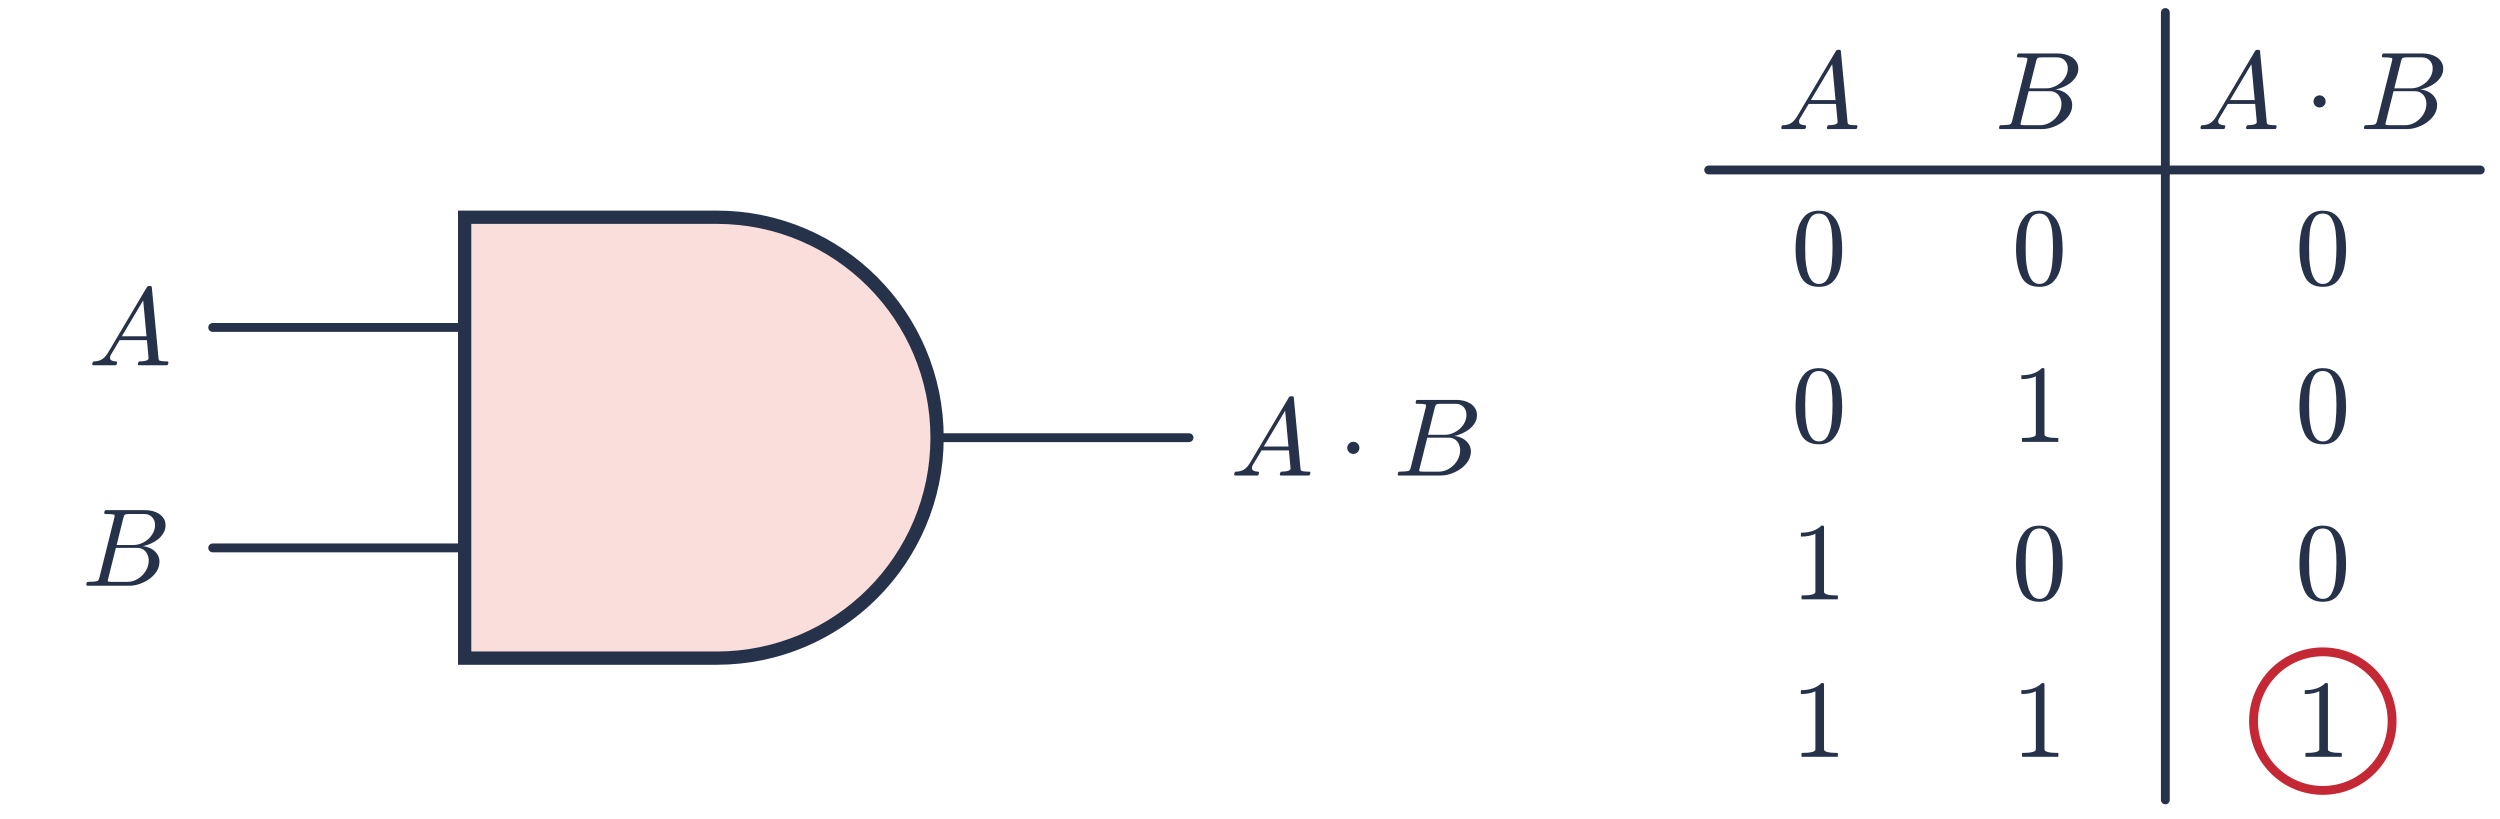
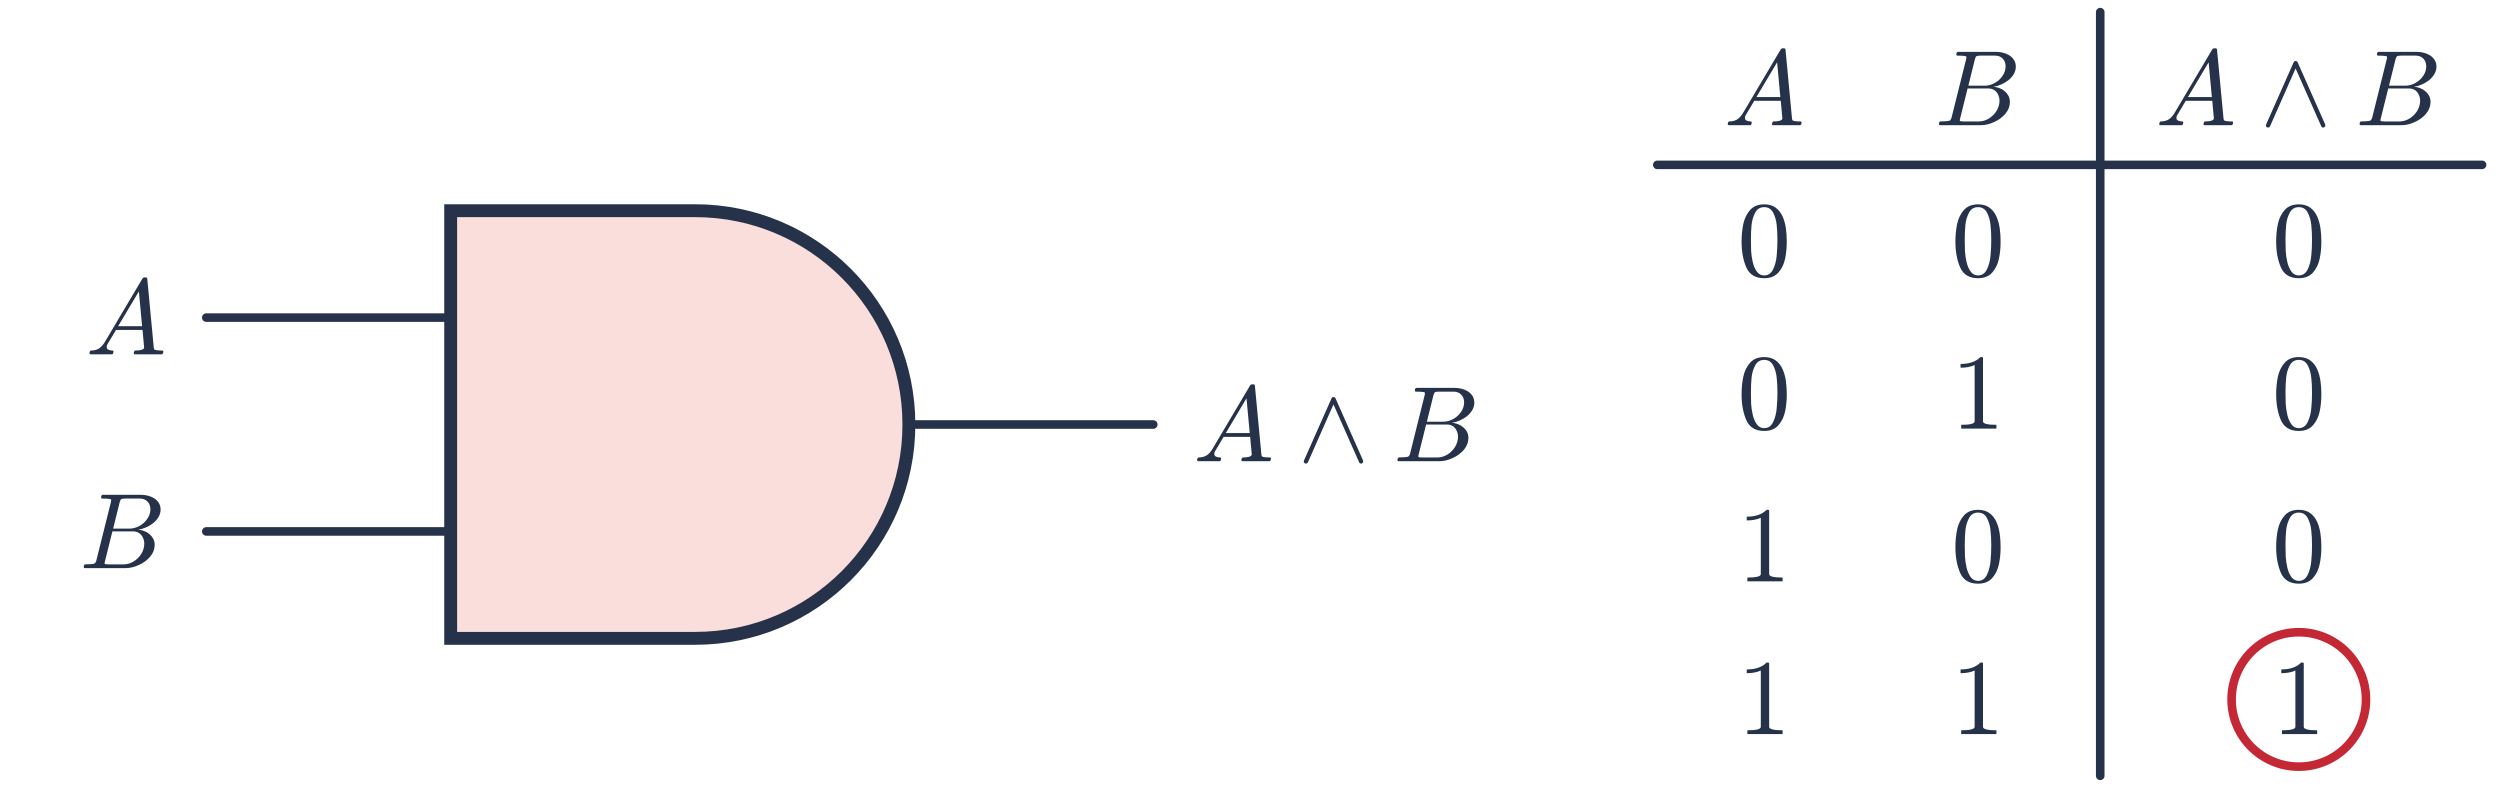
- <svg xmlns="http://www.w3.org/2000/svg" width="301.143" height="98.576" viewBox="-73 -73 225.857 73.932">
+ <svg xmlns="http://www.w3.org/2000/svg" width="310.479" height="98.576" viewBox="-73 -73 232.859 73.932">
  <g fill="#26324a" stroke="#26324a" stroke-linecap="round" stroke-miterlimit="10" stroke-width=".4">
    <path fill="#fadedc" stroke-width="1.2" d="M-31.022-13.542h22.763c11 0 19.916-8.917 19.916-19.917S2.74-53.375-8.259-53.375h-22.763Z" />
    <g stroke-width=".8">
      <path fill="none" d="M-53.784-43.417h22.762" />
      <path d="M-28.60-13.54L-30.57-13.54Q-30.67-13.54-30.67-13.67L-30.67-13.67Q-30.63-13.89-30.54-13.89L-30.54-13.89Q-30.14-13.89-29.84-14.05Q-29.55-14.22-29.33-14.55L-29.33-14.55Q-29.31-14.57-29.31-14.57L-29.31-14.57L-25.74-20.59Q-25.67-20.70-25.55-20.70L-25.55-20.70L-25.42-20.70Q-25.39-20.70-25.36-20.69Q-25.33-20.68-25.31-20.65Q-25.29-20.62-25.29-20.59L-25.29-20.59L-24.68-14.13Q-24.68-14.09-24.64-14.00L-24.64-14.00Q-24.54-13.89-23.89-13.89L-23.89-13.89Q-23.79-13.89-23.79-13.76L-23.79-13.76Q-23.82-13.63-23.85-13.59Q-23.87-13.54-23.96-13.54L-23.96-13.54L-26.46-13.54Q-26.55-13.54-26.55-13.67L-26.55-13.67Q-26.50-13.89-26.42-13.89L-26.42-13.89Q-25.63-13.89-25.58-14.16L-25.58-14.16L-25.73-15.81L-28.20-15.81L-29.00-14.47Q-29.07-14.36-29.07-14.22L-29.07-14.22Q-29.07-14.04-28.91-13.97Q-28.74-13.89-28.53-13.89L-28.53-13.89Q-28.43-13.89-28.43-13.76L-28.43-13.76Q-28.47-13.62-28.49-13.58Q-28.51-13.54-28.60-13.54L-28.60-13.54ZM-26.07-19.40L-28.00-16.16L-25.77-16.16L-26.07-19.40Z" fill="#26324a" stroke="none" transform="translate(-33.995 -26.459)" />
    </g>
    <g stroke-width=".8">
      <path fill="none" d="M-53.784-23.5h22.762" />
      <path d="M-26.72-13.54L-30.52-13.54Q-30.62-13.54-30.62-13.67L-30.62-13.67Q-30.62-13.70-30.60-13.76Q-30.59-13.82-30.56-13.85Q-30.54-13.89-30.49-13.89L-30.49-13.89Q-30.21-13.89-30.00-13.91Q-29.79-13.92-29.64-13.96L-29.64-13.96Q-29.52-14.01-29.45-14.23L-29.45-14.23L-28.08-19.72Q-28.06-19.82-28.06-19.86L-28.06-19.86Q-28.06-19.97-28.18-19.98L-28.18-19.98Q-28.37-20.02-28.90-20.02L-28.90-20.02Q-29.00-20.02-29.00-20.15L-29.00-20.15Q-29.00-20.18-28.98-20.24Q-28.97-20.30-28.94-20.34Q-28.91-20.37-28.87-20.37L-28.87-20.37L-25.29-20.37Q-24.96-20.37-24.64-20.29Q-24.32-20.21-24.05-20.04Q-23.78-19.86-23.62-19.60Q-23.46-19.34-23.46-18.99L-23.46-18.99Q-23.46-18.62-23.66-18.29Q-23.85-17.97-24.15-17.73Q-24.46-17.49-24.81-17.34Q-25.17-17.18-25.55-17.11L-25.55-17.11Q-25.28-17.11-25.00-17.00Q-24.72-16.90-24.50-16.71Q-24.28-16.53-24.14-16.27Q-24.01-16.01-24.01-15.71L-24.01-15.71Q-24.01-15.11-24.43-14.61Q-24.85-14.11-25.49-13.83Q-26.12-13.54-26.72-13.54L-26.72-13.54ZM-28.68-13.97L-28.68-13.97Q-28.68-13.89-28.34-13.89L-28.34-13.89L-26.91-13.89Q-26.42-13.89-25.97-14.16Q-25.52-14.44-25.25-14.88Q-24.98-15.33-24.98-15.82L-24.98-15.82Q-24.98-16.12-25.11-16.39Q-25.23-16.65-25.47-16.81Q-25.70-16.96-26.00-16.96L-26.00-16.96L-27.95-16.96L-28.64-14.19Q-28.68-14.05-28.68-13.97ZM-27.27-19.68L-27.88-17.22L-26.36-17.22Q-25.89-17.22-25.43-17.47Q-24.98-17.71-24.70-18.13Q-24.41-18.55-24.41-19.02L-24.41-19.02Q-24.41-19.46-24.68-19.74Q-24.95-20.02-25.38-20.02L-25.38-20.02L-26.75-20.02Q-27.02-20.02-27.12-19.97Q-27.21-19.92-27.27-19.68L-27.27-19.68Z" fill="#26324a" stroke="none" transform="translate(-34.582 -6.542)" />
    </g>
    <g stroke-width=".8">
      <path fill="none" d="M11.657-33.459H34.42" />
      <g fill="#26324a" stroke="none">
        <path d="M-28.60-13.54L-30.57-13.54Q-30.67-13.54-30.67-13.67L-30.67-13.67Q-30.63-13.89-30.54-13.89L-30.54-13.89Q-30.14-13.89-29.84-14.05Q-29.55-14.22-29.33-14.55L-29.33-14.55Q-29.31-14.57-29.31-14.57L-29.31-14.57L-25.74-20.59Q-25.67-20.70-25.55-20.70L-25.55-20.70L-25.42-20.70Q-25.39-20.70-25.36-20.69Q-25.33-20.68-25.31-20.65Q-25.29-20.62-25.29-20.59L-25.29-20.59L-24.68-14.13Q-24.68-14.09-24.64-14.00L-24.64-14.00Q-24.54-13.89-23.89-13.89L-23.89-13.89Q-23.79-13.89-23.79-13.76L-23.79-13.76Q-23.82-13.63-23.85-13.59Q-23.87-13.54-23.96-13.54L-23.96-13.54L-26.46-13.54Q-26.55-13.54-26.55-13.67L-26.55-13.67Q-26.50-13.89-26.42-13.89L-26.42-13.89Q-25.63-13.89-25.58-14.16L-25.58-14.16L-25.73-15.81L-28.20-15.81L-29.00-14.47Q-29.07-14.36-29.07-14.22L-29.07-14.22Q-29.07-14.04-28.91-13.97Q-28.74-13.89-28.53-13.89L-28.53-13.89Q-28.43-13.89-28.43-13.76L-28.43-13.76Q-28.47-13.62-28.49-13.58Q-28.51-13.54-28.60-13.54L-28.60-13.54ZM-26.07-19.40L-28.00-16.16L-25.77-16.16L-26.07-19.40Z" transform="translate(69.174 -16.5)" stroke="none" />
-         <path d="M-20.46-16.04L-20.46-16.04Q-20.46-16.18-20.39-16.31Q-20.31-16.44-20.18-16.52Q-20.05-16.59-19.91-16.59L-19.91-16.59Q-19.77-16.59-19.64-16.52Q-19.51-16.44-19.43-16.31Q-19.36-16.18-19.36-16.04L-19.36-16.04Q-19.36-15.82-19.52-15.65Q-19.68-15.49-19.91-15.49L-19.91-15.49Q-20.13-15.49-20.30-15.65Q-20.46-15.82-20.46-16.04Z" transform="translate(69.174 -16.5)" stroke="none" />
-         <path d="M-12.00-13.54L-15.80-13.54Q-15.90-13.54-15.90-13.67L-15.90-13.67Q-15.89-13.70-15.88-13.76Q-15.87-13.82-15.84-13.85Q-15.82-13.89-15.77-13.89L-15.77-13.89Q-15.48-13.89-15.27-13.91Q-15.06-13.92-14.92-13.96L-14.92-13.96Q-14.80-14.01-14.73-14.23L-14.73-14.23L-13.36-19.72Q-13.34-19.82-13.34-19.86L-13.34-19.86Q-13.34-19.97-13.46-19.98L-13.46-19.98Q-13.65-20.02-14.18-20.02L-14.18-20.02Q-14.28-20.02-14.28-20.15L-14.28-20.15Q-14.27-20.18-14.26-20.24Q-14.24-20.30-14.22-20.34Q-14.19-20.37-14.15-20.37L-14.15-20.37L-10.57-20.37Q-10.24-20.37-9.92-20.29Q-9.60-20.21-9.33-20.04Q-9.06-19.86-8.90-19.60Q-8.74-19.34-8.74-18.99L-8.74-18.99Q-8.74-18.62-8.93-18.29Q-9.13-17.97-9.43-17.73Q-9.74-17.49-10.09-17.34Q-10.45-17.18-10.83-17.11L-10.83-17.11Q-10.56-17.11-10.28-17.00Q-10.00-16.90-9.78-16.71Q-9.56-16.53-9.42-16.27Q-9.29-16.01-9.29-15.71L-9.29-15.71Q-9.29-15.11-9.71-14.61Q-10.13-14.11-10.77-13.83Q-11.40-13.54-12.00-13.54L-12.00-13.54ZM-13.96-13.97L-13.96-13.97Q-13.96-13.89-13.62-13.89L-13.62-13.89L-12.19-13.89Q-11.70-13.89-11.25-14.16Q-10.80-14.44-10.53-14.88Q-10.26-15.33-10.26-15.82L-10.26-15.82Q-10.26-16.12-10.38-16.39Q-10.51-16.65-10.74-16.81Q-10.98-16.96-11.28-16.96L-11.28-16.96L-13.23-16.96L-13.92-14.19Q-13.96-14.05-13.96-13.97ZM-12.55-19.68L-13.16-17.22L-11.64-17.22Q-11.16-17.22-10.71-17.47Q-10.26-17.71-9.97-18.13Q-9.69-18.55-9.69-19.02L-9.69-19.02Q-9.69-19.46-9.96-19.74Q-10.23-20.02-10.66-20.02L-10.66-20.02L-12.03-20.02Q-12.30-20.02-12.39-19.97Q-12.49-19.92-12.55-19.68L-12.55-19.68Z" transform="translate(69.174 -16.5)" stroke="none" />
+         <path d="M-20.74-13.52L-20.74-13.52Q-20.74-13.57-20.72-13.60L-20.72-13.60L-18.15-19.40Q-18.10-19.52-17.97-19.52L-17.97-19.52Q-17.85-19.52-17.78-19.40L-17.78-19.40L-15.21-13.60Q-15.20-13.57-15.20-13.52L-15.20-13.52Q-15.20-13.43-15.26-13.38Q-15.32-13.32-15.40-13.32L-15.40-13.32Q-15.52-13.32-15.58-13.44L-15.58-13.44L-17.97-18.83L-20.35-13.44Q-20.42-13.32-20.54-13.32L-20.54-13.32Q-20.62-13.32-20.68-13.38Q-20.74-13.44-20.74-13.52Z" transform="translate(69.174 -16.5)" stroke="none" />
+         <path d="M-8.11-13.54L-11.91-13.54Q-12.01-13.54-12.01-13.67L-12.01-13.67Q-12.01-13.70-11.99-13.76Q-11.98-13.82-11.95-13.85Q-11.93-13.89-11.88-13.89L-11.88-13.89Q-11.60-13.89-11.39-13.91Q-11.18-13.92-11.03-13.96L-11.03-13.96Q-10.91-14.01-10.84-14.23L-10.84-14.23L-9.47-19.72Q-9.45-19.82-9.45-19.86L-9.45-19.86Q-9.45-19.97-9.57-19.98L-9.57-19.98Q-9.76-20.02-10.29-20.02L-10.29-20.02Q-10.39-20.02-10.39-20.15L-10.39-20.15Q-10.38-20.18-10.37-20.24Q-10.36-20.30-10.33-20.34Q-10.30-20.37-10.26-20.37L-10.26-20.37L-6.68-20.37Q-6.35-20.37-6.03-20.29Q-5.71-20.21-5.44-20.04Q-5.17-19.86-5.01-19.60Q-4.85-19.34-4.85-18.99L-4.85-18.99Q-4.85-18.62-5.05-18.29Q-5.24-17.97-5.54-17.73Q-5.85-17.49-6.20-17.34Q-6.56-17.18-6.94-17.11L-6.94-17.11Q-6.67-17.11-6.39-17.00Q-6.11-16.90-5.89-16.71Q-5.67-16.53-5.53-16.27Q-5.40-16.01-5.40-15.71L-5.40-15.71Q-5.40-15.11-5.82-14.61Q-6.24-14.11-6.88-13.83Q-7.51-13.54-8.11-13.54L-8.11-13.54ZM-10.07-13.97L-10.07-13.97Q-10.07-13.89-9.73-13.89L-9.73-13.89L-8.30-13.89Q-7.81-13.89-7.36-14.16Q-6.91-14.44-6.64-14.88Q-6.37-15.33-6.37-15.82L-6.37-15.82Q-6.37-16.12-6.50-16.39Q-6.62-16.65-6.85-16.81Q-7.09-16.96-7.39-16.96L-7.39-16.96L-9.34-16.96L-10.03-14.19Q-10.07-14.05-10.07-13.97ZM-8.66-19.68L-9.27-17.22L-7.75-17.22Q-7.27-17.22-6.82-17.47Q-6.37-17.71-6.09-18.13Q-5.80-18.55-5.80-19.02L-5.80-19.02Q-5.80-19.46-6.07-19.74Q-6.34-20.02-6.77-20.02L-6.77-20.02L-8.14-20.02Q-8.41-20.02-8.50-19.97Q-8.60-19.92-8.66-19.68L-8.66-19.68Z" transform="translate(69.174 -16.5)" stroke="none" />
      </g>
    </g>
    <path d="M-28.52-13.32L-28.52-13.32Q-29.75-13.32-30.19-14.33Q-30.63-15.34-30.63-16.73L-30.63-16.73Q-30.63-17.60-30.47-18.37Q-30.31-19.13-29.84-19.67Q-29.37-20.20-28.52-20.20L-28.52-20.20Q-27.86-20.20-27.44-19.88Q-27.02-19.56-26.80-19.05Q-26.58-18.54-26.50-17.95Q-26.42-17.37-26.42-16.73L-26.42-16.73Q-26.42-15.87-26.58-15.12Q-26.74-14.37-27.20-13.85Q-27.67-13.32-28.52-13.32ZM-28.52-13.58L-28.52-13.58Q-27.97-13.58-27.69-14.15Q-27.42-14.72-27.36-15.42Q-27.29-16.11-27.29-16.89L-27.29-16.89Q-27.29-17.64-27.36-18.28Q-27.42-18.91-27.69-19.43Q-27.96-19.94-28.52-19.94L-28.52-19.94Q-29.09-19.94-29.36-19.43Q-29.64-18.91-29.70-18.28Q-29.76-17.64-29.76-16.89L-29.76-16.89Q-29.76-16.33-29.74-15.84Q-29.71-15.35-29.59-14.82Q-29.47-14.30-29.21-13.94Q-28.95-13.58-28.52-13.58Z" fill="#26324a" stroke="none" transform="translate(119.847 -33.766)" />
    <path d="M-28.52-13.32L-28.52-13.32Q-29.75-13.32-30.19-14.33Q-30.63-15.34-30.63-16.73L-30.63-16.73Q-30.63-17.60-30.47-18.37Q-30.31-19.13-29.84-19.67Q-29.37-20.20-28.52-20.20L-28.52-20.20Q-27.86-20.20-27.44-19.88Q-27.02-19.56-26.80-19.05Q-26.58-18.54-26.50-17.95Q-26.42-17.37-26.42-16.73L-26.42-16.73Q-26.42-15.87-26.58-15.12Q-26.74-14.37-27.20-13.85Q-27.67-13.32-28.52-13.32ZM-28.52-13.58L-28.52-13.58Q-27.97-13.58-27.69-14.15Q-27.42-14.72-27.36-15.42Q-27.29-16.11-27.29-16.89L-27.29-16.89Q-27.29-17.64-27.36-18.28Q-27.42-18.91-27.69-19.43Q-27.96-19.94-28.52-19.94L-28.52-19.94Q-29.09-19.94-29.36-19.43Q-29.64-18.91-29.70-18.28Q-29.76-17.64-29.76-16.89L-29.76-16.89Q-29.76-16.33-29.74-15.84Q-29.71-15.35-29.59-14.82Q-29.47-14.30-29.21-13.94Q-28.95-13.58-28.52-13.58Z" fill="#26324a" stroke="none" transform="translate(139.764 -33.766)" />
-     <path d="M-28.52-13.32L-28.52-13.32Q-29.75-13.32-30.19-14.33Q-30.63-15.34-30.63-16.73L-30.63-16.73Q-30.63-17.60-30.47-18.37Q-30.31-19.13-29.84-19.67Q-29.37-20.20-28.52-20.20L-28.52-20.20Q-27.86-20.20-27.44-19.88Q-27.02-19.56-26.80-19.05Q-26.58-18.54-26.50-17.95Q-26.42-17.37-26.42-16.73L-26.42-16.73Q-26.42-15.87-26.58-15.12Q-26.74-14.37-27.20-13.85Q-27.67-13.32-28.52-13.32ZM-28.52-13.58L-28.52-13.58Q-27.97-13.58-27.69-14.15Q-27.42-14.72-27.36-15.42Q-27.29-16.11-27.29-16.89L-27.29-16.89Q-27.29-17.64-27.36-18.28Q-27.42-18.91-27.69-19.43Q-27.96-19.94-28.52-19.94L-28.52-19.94Q-29.09-19.94-29.36-19.43Q-29.64-18.91-29.70-18.28Q-29.76-17.64-29.76-16.89L-29.76-16.89Q-29.76-16.33-29.74-15.84Q-29.71-15.35-29.59-14.82Q-29.47-14.30-29.21-13.94Q-28.95-13.58-28.52-13.58Z" fill="#26324a" stroke="none" transform="translate(165.371 -33.766)" />
+     <path d="M-28.52-13.32L-28.52-13.32Q-29.75-13.32-30.19-14.33Q-30.63-15.34-30.63-16.73L-30.63-16.73Q-30.63-17.60-30.47-18.37Q-30.31-19.13-29.84-19.67Q-29.37-20.20-28.52-20.20L-28.52-20.20Q-27.86-20.20-27.44-19.88Q-27.02-19.56-26.80-19.05Q-26.58-18.54-26.50-17.95Q-26.42-17.37-26.42-16.73L-26.42-16.73Q-26.42-15.87-26.58-15.12Q-26.74-14.37-27.20-13.85Q-27.67-13.32-28.52-13.32ZM-28.52-13.58L-28.52-13.58Q-27.97-13.58-27.69-14.15Q-27.42-14.72-27.36-15.42Q-27.29-16.11-27.29-16.89L-27.29-16.89Q-27.29-17.64-27.36-18.28Q-27.42-18.91-27.69-19.43Q-27.96-19.94-28.52-19.94L-28.52-19.94Q-29.09-19.94-29.36-19.43Q-29.64-18.91-29.70-18.28Q-29.76-17.64-29.76-16.89L-29.76-16.89Q-29.76-16.33-29.74-15.84Q-29.71-15.35-29.59-14.82Q-29.47-14.30-29.21-13.94Q-28.95-13.58-28.52-13.58Z" fill="#26324a" stroke="none" transform="translate(169.64 -33.766)" />
    <path d="M-28.52-13.32L-28.52-13.32Q-29.75-13.32-30.19-14.33Q-30.63-15.34-30.63-16.73L-30.63-16.73Q-30.63-17.60-30.47-18.37Q-30.31-19.13-29.84-19.67Q-29.37-20.20-28.52-20.20L-28.52-20.20Q-27.86-20.20-27.44-19.88Q-27.02-19.56-26.80-19.05Q-26.58-18.54-26.50-17.95Q-26.42-17.37-26.42-16.73L-26.42-16.73Q-26.42-15.87-26.58-15.12Q-26.74-14.37-27.20-13.85Q-27.67-13.32-28.52-13.32ZM-28.52-13.58L-28.52-13.58Q-27.97-13.58-27.69-14.15Q-27.42-14.72-27.36-15.42Q-27.29-16.11-27.29-16.89L-27.29-16.89Q-27.29-17.64-27.36-18.28Q-27.42-18.91-27.69-19.43Q-27.96-19.94-28.52-19.94L-28.52-19.94Q-29.09-19.94-29.36-19.43Q-29.64-18.91-29.70-18.28Q-29.76-17.64-29.76-16.89L-29.76-16.89Q-29.76-16.33-29.74-15.84Q-29.71-15.35-29.59-14.82Q-29.47-14.30-29.21-13.94Q-28.95-13.58-28.52-13.58Z" fill="#26324a" stroke="none" transform="translate(119.847 -19.54)" />
    <path d="M-26.81-13.54L-30.09-13.54L-30.09-13.89Q-28.84-13.89-28.84-14.21L-28.84-14.21L-28.84-19.46Q-29.36-19.21-30.15-19.21L-30.15-19.21L-30.15-19.56Q-28.93-19.56-28.30-20.20L-28.30-20.20L-28.16-20.20Q-28.13-20.20-28.09-20.18Q-28.06-20.15-28.06-20.11L-28.06-20.11L-28.06-14.21Q-28.06-13.89-26.81-13.89L-26.81-13.89L-26.81-13.54Z" fill="#26324a" stroke="none" transform="translate(139.764 -19.54)" />
-     <path d="M-28.52-13.32L-28.52-13.32Q-29.75-13.32-30.19-14.33Q-30.63-15.34-30.63-16.73L-30.63-16.73Q-30.63-17.60-30.47-18.37Q-30.31-19.13-29.84-19.67Q-29.37-20.20-28.52-20.20L-28.52-20.20Q-27.86-20.20-27.44-19.88Q-27.02-19.56-26.80-19.05Q-26.58-18.54-26.50-17.95Q-26.42-17.37-26.42-16.73L-26.42-16.73Q-26.42-15.87-26.58-15.12Q-26.74-14.37-27.20-13.85Q-27.67-13.32-28.52-13.32ZM-28.52-13.58L-28.52-13.58Q-27.97-13.58-27.69-14.15Q-27.42-14.72-27.36-15.42Q-27.29-16.11-27.29-16.89L-27.29-16.89Q-27.29-17.64-27.36-18.28Q-27.42-18.91-27.69-19.43Q-27.96-19.94-28.52-19.94L-28.52-19.94Q-29.09-19.94-29.36-19.43Q-29.64-18.91-29.70-18.28Q-29.76-17.64-29.76-16.89L-29.76-16.89Q-29.76-16.33-29.74-15.84Q-29.71-15.35-29.59-14.82Q-29.47-14.30-29.21-13.94Q-28.95-13.58-28.52-13.58Z" fill="#26324a" stroke="none" transform="translate(165.371 -19.54)" />
+     <path d="M-28.52-13.32L-28.52-13.32Q-29.75-13.32-30.19-14.33Q-30.63-15.34-30.63-16.73L-30.63-16.73Q-30.63-17.60-30.47-18.37Q-30.31-19.13-29.84-19.67Q-29.37-20.20-28.52-20.20L-28.52-20.20Q-27.86-20.20-27.44-19.88Q-27.02-19.56-26.80-19.05Q-26.58-18.54-26.50-17.95Q-26.42-17.37-26.42-16.73L-26.42-16.73Q-26.42-15.87-26.58-15.12Q-26.74-14.37-27.20-13.85Q-27.67-13.32-28.52-13.32ZM-28.52-13.58L-28.52-13.58Q-27.97-13.58-27.69-14.15Q-27.42-14.72-27.36-15.42Q-27.29-16.11-27.29-16.89L-27.29-16.89Q-27.29-17.64-27.36-18.28Q-27.42-18.91-27.69-19.43Q-27.96-19.94-28.52-19.94L-28.52-19.94Q-29.09-19.94-29.36-19.43Q-29.64-18.91-29.70-18.28Q-29.76-17.64-29.76-16.89L-29.76-16.89Q-29.76-16.33-29.74-15.84Q-29.71-15.35-29.59-14.82Q-29.47-14.30-29.21-13.94Q-28.95-13.58-28.52-13.58Z" fill="#26324a" stroke="none" transform="translate(169.64 -19.54)" />
    <path d="M-26.81-13.54L-30.09-13.54L-30.09-13.89Q-28.84-13.89-28.84-14.21L-28.84-14.21L-28.84-19.46Q-29.36-19.21-30.15-19.21L-30.15-19.21L-30.15-19.56Q-28.93-19.56-28.30-20.20L-28.30-20.20L-28.16-20.20Q-28.13-20.20-28.09-20.18Q-28.06-20.15-28.06-20.11L-28.06-20.11L-28.06-14.21Q-28.06-13.89-26.81-13.89L-26.81-13.89L-26.81-13.54Z" fill="#26324a" stroke="none" transform="translate(119.847 -5.314)" />
    <path d="M-28.52-13.32L-28.52-13.32Q-29.75-13.32-30.19-14.33Q-30.63-15.34-30.63-16.73L-30.63-16.73Q-30.63-17.60-30.47-18.37Q-30.31-19.13-29.84-19.67Q-29.37-20.20-28.52-20.20L-28.52-20.20Q-27.86-20.20-27.44-19.88Q-27.02-19.56-26.80-19.05Q-26.58-18.54-26.50-17.95Q-26.42-17.37-26.42-16.73L-26.42-16.73Q-26.42-15.87-26.58-15.12Q-26.74-14.37-27.20-13.85Q-27.67-13.32-28.52-13.32ZM-28.52-13.58L-28.52-13.58Q-27.97-13.58-27.69-14.15Q-27.42-14.72-27.36-15.42Q-27.29-16.11-27.29-16.89L-27.29-16.89Q-27.29-17.64-27.36-18.28Q-27.42-18.91-27.69-19.43Q-27.96-19.94-28.52-19.94L-28.52-19.94Q-29.09-19.94-29.36-19.43Q-29.64-18.91-29.70-18.28Q-29.76-17.64-29.76-16.89L-29.76-16.89Q-29.76-16.33-29.74-15.84Q-29.71-15.35-29.59-14.82Q-29.47-14.30-29.21-13.94Q-28.95-13.58-28.52-13.58Z" fill="#26324a" stroke="none" transform="translate(139.764 -5.314)" />
-     <path d="M-28.52-13.32L-28.52-13.32Q-29.75-13.32-30.19-14.33Q-30.63-15.34-30.63-16.73L-30.63-16.73Q-30.63-17.60-30.47-18.37Q-30.31-19.13-29.84-19.67Q-29.37-20.20-28.52-20.20L-28.52-20.20Q-27.86-20.20-27.44-19.88Q-27.02-19.56-26.80-19.05Q-26.58-18.54-26.50-17.95Q-26.42-17.37-26.42-16.73L-26.42-16.73Q-26.42-15.87-26.58-15.12Q-26.74-14.37-27.20-13.85Q-27.67-13.32-28.52-13.32ZM-28.52-13.58L-28.52-13.58Q-27.97-13.58-27.69-14.15Q-27.42-14.72-27.36-15.42Q-27.29-16.11-27.29-16.89L-27.29-16.89Q-27.29-17.64-27.36-18.28Q-27.42-18.91-27.69-19.43Q-27.96-19.94-28.52-19.94L-28.52-19.94Q-29.09-19.94-29.36-19.43Q-29.64-18.91-29.70-18.28Q-29.76-17.64-29.76-16.89L-29.76-16.89Q-29.76-16.33-29.74-15.84Q-29.71-15.35-29.59-14.82Q-29.47-14.30-29.21-13.94Q-28.95-13.58-28.52-13.58Z" fill="#26324a" stroke="none" transform="translate(165.371 -5.314)" />
+     <path d="M-28.52-13.32L-28.52-13.32Q-29.75-13.32-30.19-14.33Q-30.63-15.34-30.63-16.73L-30.63-16.73Q-30.63-17.60-30.47-18.37Q-30.31-19.13-29.84-19.67Q-29.37-20.20-28.52-20.20L-28.52-20.20Q-27.86-20.20-27.44-19.88Q-27.02-19.56-26.80-19.05Q-26.58-18.54-26.50-17.95Q-26.42-17.37-26.42-16.73L-26.42-16.73Q-26.42-15.87-26.58-15.12Q-26.74-14.37-27.20-13.85Q-27.67-13.32-28.52-13.32ZM-28.52-13.58L-28.52-13.58Q-27.97-13.58-27.69-14.15Q-27.42-14.72-27.36-15.42Q-27.29-16.11-27.29-16.89L-27.29-16.89Q-27.29-17.64-27.36-18.28Q-27.42-18.91-27.69-19.43Q-27.96-19.94-28.52-19.94L-28.52-19.94Q-29.09-19.94-29.36-19.43Q-29.64-18.91-29.70-18.28Q-29.76-17.64-29.76-16.89L-29.76-16.89Q-29.76-16.33-29.74-15.84Q-29.71-15.35-29.59-14.82Q-29.47-14.30-29.21-13.94Q-28.95-13.58-28.52-13.58Z" fill="#26324a" stroke="none" transform="translate(169.64 -5.314)" />
    <path d="M-26.81-13.54L-30.09-13.54L-30.09-13.89Q-28.84-13.89-28.84-14.21L-28.84-14.21L-28.84-19.46Q-29.36-19.21-30.15-19.21L-30.15-19.21L-30.15-19.56Q-28.93-19.56-28.30-20.20L-28.30-20.20L-28.16-20.20Q-28.13-20.20-28.09-20.18Q-28.06-20.15-28.06-20.11L-28.06-20.11L-28.06-14.21Q-28.06-13.89-26.81-13.89L-26.81-13.89L-26.81-13.54Z" fill="#26324a" stroke="none" transform="translate(119.847 8.913)" />
    <path d="M-26.81-13.54L-30.09-13.54L-30.09-13.89Q-28.84-13.89-28.84-14.21L-28.84-14.21L-28.84-19.46Q-29.36-19.21-30.15-19.21L-30.15-19.21L-30.15-19.56Q-28.93-19.56-28.30-20.20L-28.30-20.20L-28.16-20.20Q-28.13-20.20-28.09-20.18Q-28.06-20.15-28.06-20.11L-28.06-20.11L-28.06-14.21Q-28.06-13.89-26.81-13.89L-26.81-13.89L-26.81-13.54Z" fill="#26324a" stroke="none" transform="translate(139.764 8.913)" />
-     <path d="M-26.81-13.54L-30.09-13.54L-30.09-13.89Q-28.84-13.89-28.84-14.21L-28.84-14.21L-28.84-19.46Q-29.36-19.21-30.15-19.21L-30.15-19.21L-30.15-19.56Q-28.93-19.56-28.30-20.20L-28.30-20.20L-28.16-20.20Q-28.13-20.20-28.09-20.18Q-28.06-20.15-28.06-20.11L-28.06-20.11L-28.06-14.21Q-28.06-13.89-26.81-13.89L-26.81-13.89L-26.81-13.54Z" fill="#26324a" stroke="none" transform="translate(165.371 8.913)" />
+     <path d="M-26.81-13.54L-30.09-13.54L-30.09-13.89Q-28.84-13.89-28.84-14.21L-28.84-14.21L-28.84-19.46Q-29.36-19.21-30.15-19.21L-30.15-19.21L-30.15-19.56Q-28.93-19.56-28.30-20.20L-28.30-20.20L-28.16-20.20Q-28.13-20.20-28.09-20.18Q-28.06-20.15-28.06-20.11L-28.06-20.11L-28.06-14.21Q-28.06-13.89-26.81-13.89L-26.81-13.89L-26.81-13.54Z" fill="#26324a" stroke="none" transform="translate(169.64 8.913)" />
    <path d="M-28.60-13.54L-30.57-13.54Q-30.67-13.54-30.67-13.67L-30.67-13.67Q-30.63-13.89-30.54-13.89L-30.54-13.89Q-30.14-13.89-29.84-14.05Q-29.55-14.22-29.33-14.55L-29.33-14.55Q-29.31-14.57-29.31-14.57L-29.31-14.57L-25.74-20.59Q-25.67-20.70-25.55-20.70L-25.55-20.70L-25.42-20.70Q-25.39-20.70-25.36-20.69Q-25.33-20.68-25.31-20.65Q-25.29-20.62-25.29-20.59L-25.29-20.59L-24.68-14.13Q-24.68-14.09-24.64-14.00L-24.64-14.00Q-24.54-13.89-23.89-13.89L-23.89-13.89Q-23.79-13.89-23.79-13.76L-23.79-13.76Q-23.82-13.63-23.85-13.59Q-23.87-13.54-23.96-13.54L-23.96-13.54L-26.46-13.54Q-26.55-13.54-26.55-13.67L-26.55-13.67Q-26.50-13.89-26.42-13.89L-26.42-13.89Q-25.63-13.89-25.58-14.16L-25.58-14.16L-25.73-15.81L-28.20-15.81L-29.00-14.47Q-29.07-14.36-29.07-14.22L-29.07-14.22Q-29.07-14.04-28.91-13.97Q-28.74-13.89-28.53-13.89L-28.53-13.89Q-28.43-13.89-28.43-13.76L-28.43-13.76Q-28.47-13.62-28.49-13.58Q-28.51-13.54-28.60-13.54L-28.60-13.54ZM-26.07-19.40L-28.00-16.16L-25.77-16.16L-26.07-19.40Z" fill="#26324a" stroke="none" transform="translate(118.597 -47.798)" />
    <path d="M-26.72-13.54L-30.52-13.54Q-30.62-13.54-30.62-13.67L-30.62-13.67Q-30.62-13.70-30.60-13.76Q-30.59-13.82-30.56-13.85Q-30.54-13.89-30.49-13.89L-30.49-13.89Q-30.21-13.89-30.00-13.91Q-29.79-13.92-29.64-13.96L-29.64-13.96Q-29.52-14.01-29.45-14.23L-29.45-14.23L-28.08-19.72Q-28.06-19.82-28.06-19.86L-28.06-19.86Q-28.06-19.97-28.18-19.98L-28.18-19.98Q-28.37-20.02-28.90-20.02L-28.90-20.02Q-29.00-20.02-29.00-20.15L-29.00-20.15Q-29.00-20.18-28.98-20.24Q-28.97-20.30-28.94-20.34Q-28.91-20.37-28.87-20.37L-28.87-20.37L-25.29-20.37Q-24.96-20.37-24.64-20.29Q-24.32-20.21-24.05-20.04Q-23.78-19.86-23.62-19.60Q-23.46-19.34-23.46-18.99L-23.46-18.99Q-23.46-18.62-23.66-18.29Q-23.85-17.97-24.15-17.73Q-24.46-17.49-24.81-17.34Q-25.17-17.18-25.55-17.11L-25.55-17.11Q-25.28-17.11-25.00-17.00Q-24.72-16.90-24.50-16.71Q-24.28-16.53-24.14-16.27Q-24.01-16.01-24.01-15.71L-24.01-15.71Q-24.01-15.11-24.43-14.61Q-24.85-14.11-25.49-13.83Q-26.12-13.54-26.72-13.54L-26.72-13.54ZM-28.68-13.97L-28.68-13.97Q-28.68-13.89-28.34-13.89L-28.34-13.89L-26.91-13.89Q-26.42-13.89-25.97-14.16Q-25.52-14.44-25.25-14.88Q-24.98-15.33-24.98-15.82L-24.98-15.82Q-24.98-16.12-25.11-16.39Q-25.23-16.65-25.47-16.81Q-25.70-16.96-26.00-16.96L-26.00-16.96L-27.95-16.96L-28.64-14.19Q-28.68-14.05-28.68-13.97ZM-27.27-19.68L-27.88-17.22L-26.36-17.22Q-25.89-17.22-25.43-17.47Q-24.98-17.71-24.70-18.13Q-24.41-18.55-24.41-19.02L-24.41-19.02Q-24.41-19.46-24.68-19.74Q-24.95-20.02-25.38-20.02L-25.38-20.02L-26.75-20.02Q-27.02-20.02-27.12-19.97Q-27.21-19.92-27.27-19.68L-27.27-19.68Z" fill="#26324a" stroke="none" transform="translate(138.22 -47.798)" />
    <g fill="#26324a" stroke="none">
-       <path d="M-28.60-13.54L-30.57-13.54Q-30.67-13.54-30.67-13.67L-30.67-13.67Q-30.63-13.89-30.54-13.89L-30.54-13.89Q-30.14-13.89-29.84-14.05Q-29.55-14.22-29.33-14.55L-29.33-14.55Q-29.31-14.57-29.31-14.57L-29.31-14.57L-25.74-20.59Q-25.67-20.70-25.55-20.70L-25.55-20.70L-25.42-20.70Q-25.39-20.70-25.36-20.69Q-25.33-20.68-25.31-20.65Q-25.29-20.62-25.29-20.59L-25.29-20.59L-24.68-14.13Q-24.68-14.09-24.64-14.00L-24.64-14.00Q-24.54-13.89-23.89-13.89L-23.89-13.89Q-23.79-13.89-23.79-13.76L-23.79-13.76Q-23.82-13.63-23.85-13.59Q-23.87-13.54-23.96-13.54L-23.96-13.54L-26.46-13.54Q-26.55-13.54-26.55-13.67L-26.55-13.67Q-26.50-13.89-26.42-13.89L-26.42-13.89Q-25.63-13.89-25.58-14.16L-25.58-14.16L-25.73-15.81L-28.20-15.81L-29.00-14.47Q-29.07-14.36-29.07-14.22L-29.07-14.22Q-29.07-14.04-28.91-13.97Q-28.74-13.89-28.53-13.89L-28.53-13.89Q-28.43-13.89-28.43-13.76L-28.43-13.76Q-28.47-13.62-28.49-13.58Q-28.51-13.54-28.60-13.54L-28.60-13.54ZM-26.07-19.40L-28.00-16.16L-25.77-16.16L-26.07-19.40Z" transform="translate(156.467 -47.798)" stroke="none" />
-       <path d="M-20.46-16.04L-20.46-16.04Q-20.46-16.18-20.39-16.31Q-20.31-16.44-20.18-16.52Q-20.05-16.59-19.91-16.59L-19.91-16.59Q-19.77-16.59-19.64-16.52Q-19.51-16.44-19.43-16.31Q-19.36-16.18-19.36-16.04L-19.36-16.04Q-19.36-15.82-19.52-15.65Q-19.68-15.49-19.91-15.49L-19.91-15.49Q-20.13-15.49-20.30-15.65Q-20.46-15.82-20.46-16.04Z" transform="translate(156.467 -47.798)" stroke="none" />
-       <path d="M-12.00-13.54L-15.80-13.54Q-15.90-13.54-15.90-13.67L-15.90-13.67Q-15.89-13.70-15.88-13.76Q-15.87-13.82-15.84-13.85Q-15.82-13.89-15.77-13.89L-15.77-13.89Q-15.48-13.89-15.27-13.91Q-15.06-13.92-14.92-13.96L-14.92-13.96Q-14.80-14.01-14.73-14.23L-14.73-14.23L-13.36-19.72Q-13.34-19.82-13.34-19.86L-13.34-19.86Q-13.34-19.97-13.46-19.98L-13.46-19.98Q-13.65-20.02-14.18-20.02L-14.18-20.02Q-14.28-20.02-14.28-20.15L-14.28-20.15Q-14.27-20.18-14.26-20.24Q-14.24-20.30-14.22-20.34Q-14.19-20.37-14.15-20.37L-14.15-20.37L-10.57-20.37Q-10.24-20.37-9.92-20.29Q-9.60-20.21-9.33-20.04Q-9.06-19.86-8.90-19.60Q-8.74-19.34-8.74-18.99L-8.74-18.99Q-8.74-18.62-8.93-18.29Q-9.13-17.97-9.43-17.73Q-9.74-17.49-10.09-17.34Q-10.45-17.18-10.83-17.11L-10.83-17.11Q-10.56-17.11-10.28-17.00Q-10.00-16.90-9.78-16.71Q-9.56-16.53-9.42-16.27Q-9.29-16.01-9.29-15.71L-9.29-15.71Q-9.29-15.11-9.71-14.61Q-10.13-14.11-10.77-13.83Q-11.40-13.54-12.00-13.54L-12.00-13.54ZM-13.96-13.97L-13.96-13.97Q-13.96-13.89-13.62-13.89L-13.62-13.89L-12.19-13.89Q-11.70-13.89-11.25-14.16Q-10.80-14.44-10.53-14.88Q-10.26-15.33-10.26-15.82L-10.26-15.82Q-10.26-16.12-10.38-16.39Q-10.51-16.65-10.74-16.81Q-10.98-16.96-11.28-16.96L-11.28-16.96L-13.23-16.96L-13.92-14.19Q-13.96-14.05-13.96-13.97ZM-12.55-19.68L-13.16-17.22L-11.64-17.22Q-11.16-17.22-10.71-17.47Q-10.26-17.71-9.97-18.13Q-9.69-18.55-9.69-19.02L-9.69-19.02Q-9.69-19.46-9.96-19.74Q-10.23-20.02-10.66-20.02L-10.66-20.02L-12.03-20.02Q-12.30-20.02-12.39-19.97Q-12.49-19.92-12.55-19.68L-12.55-19.68Z" transform="translate(156.467 -47.798)" stroke="none" />
+       <path d="M-28.60-13.54L-30.57-13.54Q-30.67-13.54-30.67-13.67L-30.67-13.67Q-30.63-13.89-30.54-13.89L-30.54-13.89Q-30.14-13.89-29.84-14.05Q-29.55-14.22-29.33-14.55L-29.33-14.55Q-29.31-14.57-29.31-14.57L-29.31-14.57L-25.74-20.59Q-25.67-20.70-25.55-20.70L-25.55-20.70L-25.42-20.70Q-25.39-20.70-25.36-20.69Q-25.33-20.68-25.31-20.65Q-25.29-20.62-25.29-20.59L-25.29-20.59L-24.68-14.13Q-24.68-14.09-24.64-14.00L-24.64-14.00Q-24.54-13.89-23.89-13.89L-23.89-13.89Q-23.79-13.89-23.79-13.76L-23.79-13.76Q-23.82-13.63-23.85-13.59Q-23.87-13.54-23.96-13.54L-23.96-13.54L-26.46-13.54Q-26.55-13.54-26.55-13.67L-26.55-13.67Q-26.50-13.89-26.42-13.89L-26.42-13.89Q-25.63-13.89-25.58-14.16L-25.58-14.16L-25.73-15.81L-28.20-15.81L-29.00-14.47Q-29.07-14.36-29.07-14.22L-29.07-14.22Q-29.07-14.04-28.91-13.97Q-28.74-13.89-28.53-13.89L-28.53-13.89Q-28.43-13.89-28.43-13.76L-28.43-13.76Q-28.47-13.62-28.49-13.58Q-28.51-13.54-28.60-13.54L-28.60-13.54ZM-26.07-19.40L-28.00-16.16L-25.77-16.16L-26.07-19.40Z" transform="translate(158.79 -47.798)" stroke="none" />
+       <path d="M-20.74-13.52L-20.74-13.52Q-20.74-13.57-20.72-13.60L-20.72-13.60L-18.15-19.40Q-18.10-19.52-17.97-19.52L-17.97-19.52Q-17.85-19.52-17.78-19.40L-17.78-19.40L-15.21-13.60Q-15.20-13.57-15.20-13.52L-15.20-13.52Q-15.20-13.43-15.26-13.38Q-15.32-13.32-15.40-13.32L-15.40-13.32Q-15.52-13.32-15.58-13.44L-15.58-13.44L-17.97-18.83L-20.35-13.44Q-20.42-13.32-20.54-13.32L-20.54-13.32Q-20.62-13.32-20.68-13.38Q-20.74-13.44-20.74-13.52Z" transform="translate(158.79 -47.798)" stroke="none" />
+       <path d="M-8.11-13.54L-11.91-13.54Q-12.01-13.54-12.01-13.67L-12.01-13.67Q-12.01-13.70-11.99-13.76Q-11.98-13.82-11.95-13.85Q-11.93-13.89-11.88-13.89L-11.88-13.89Q-11.60-13.89-11.39-13.91Q-11.18-13.92-11.03-13.96L-11.03-13.96Q-10.91-14.01-10.84-14.23L-10.84-14.23L-9.47-19.72Q-9.45-19.82-9.45-19.86L-9.45-19.86Q-9.45-19.97-9.57-19.98L-9.57-19.98Q-9.76-20.02-10.29-20.02L-10.29-20.02Q-10.39-20.02-10.39-20.15L-10.39-20.15Q-10.38-20.18-10.37-20.24Q-10.36-20.30-10.33-20.34Q-10.30-20.37-10.26-20.37L-10.26-20.37L-6.68-20.37Q-6.35-20.37-6.03-20.29Q-5.71-20.21-5.44-20.04Q-5.17-19.86-5.01-19.60Q-4.85-19.34-4.85-18.99L-4.85-18.99Q-4.85-18.62-5.05-18.29Q-5.24-17.97-5.54-17.73Q-5.85-17.49-6.20-17.34Q-6.56-17.18-6.94-17.11L-6.94-17.11Q-6.67-17.11-6.39-17.00Q-6.11-16.90-5.89-16.71Q-5.67-16.53-5.53-16.27Q-5.40-16.01-5.40-15.71L-5.40-15.71Q-5.40-15.11-5.82-14.61Q-6.24-14.11-6.88-13.83Q-7.51-13.54-8.11-13.54L-8.11-13.54ZM-10.07-13.97L-10.07-13.97Q-10.07-13.89-9.73-13.89L-9.73-13.89L-8.30-13.89Q-7.81-13.89-7.36-14.16Q-6.91-14.44-6.64-14.88Q-6.37-15.33-6.37-15.82L-6.37-15.82Q-6.37-16.12-6.50-16.39Q-6.62-16.65-6.85-16.81Q-7.09-16.96-7.39-16.96L-7.39-16.96L-9.34-16.96L-10.03-14.19Q-10.07-14.05-10.07-13.97ZM-8.66-19.68L-9.27-17.22L-7.75-17.22Q-7.27-17.22-6.82-17.47Q-6.37-17.71-6.09-18.13Q-5.80-18.55-5.80-19.02L-5.80-19.02Q-5.80-19.46-6.07-19.74Q-6.34-20.02-6.77-20.02L-6.77-20.02L-8.14-20.02Q-8.41-20.02-8.50-19.97Q-8.60-19.92-8.66-19.68L-8.66-19.68Z" transform="translate(158.79 -47.798)" stroke="none" />
    </g>
-     <path fill="none" stroke-width=".8" d="M81.367-57.644h69.71M122.623-71.87V-.738" />
-     <path fill="none" stroke="#c42834" stroke-width=".8" d="M143.11-7.851a6.26 6.26 0 1 0-12.52 0 6.26 6.26 0 0 0 12.52 0Zm-6.26 0" />
+     <path fill="none" stroke-width=".8" d="M81.367-57.644h76.822M122.623-71.87V-.738" />
+     <path fill="none" stroke="#c42834" stroke-width=".8" d="M147.378-7.851a6.26 6.26 0 1 0-12.52 0 6.26 6.26 0 0 0 12.52 0Zm-6.26 0" />
  </g>
</svg>
